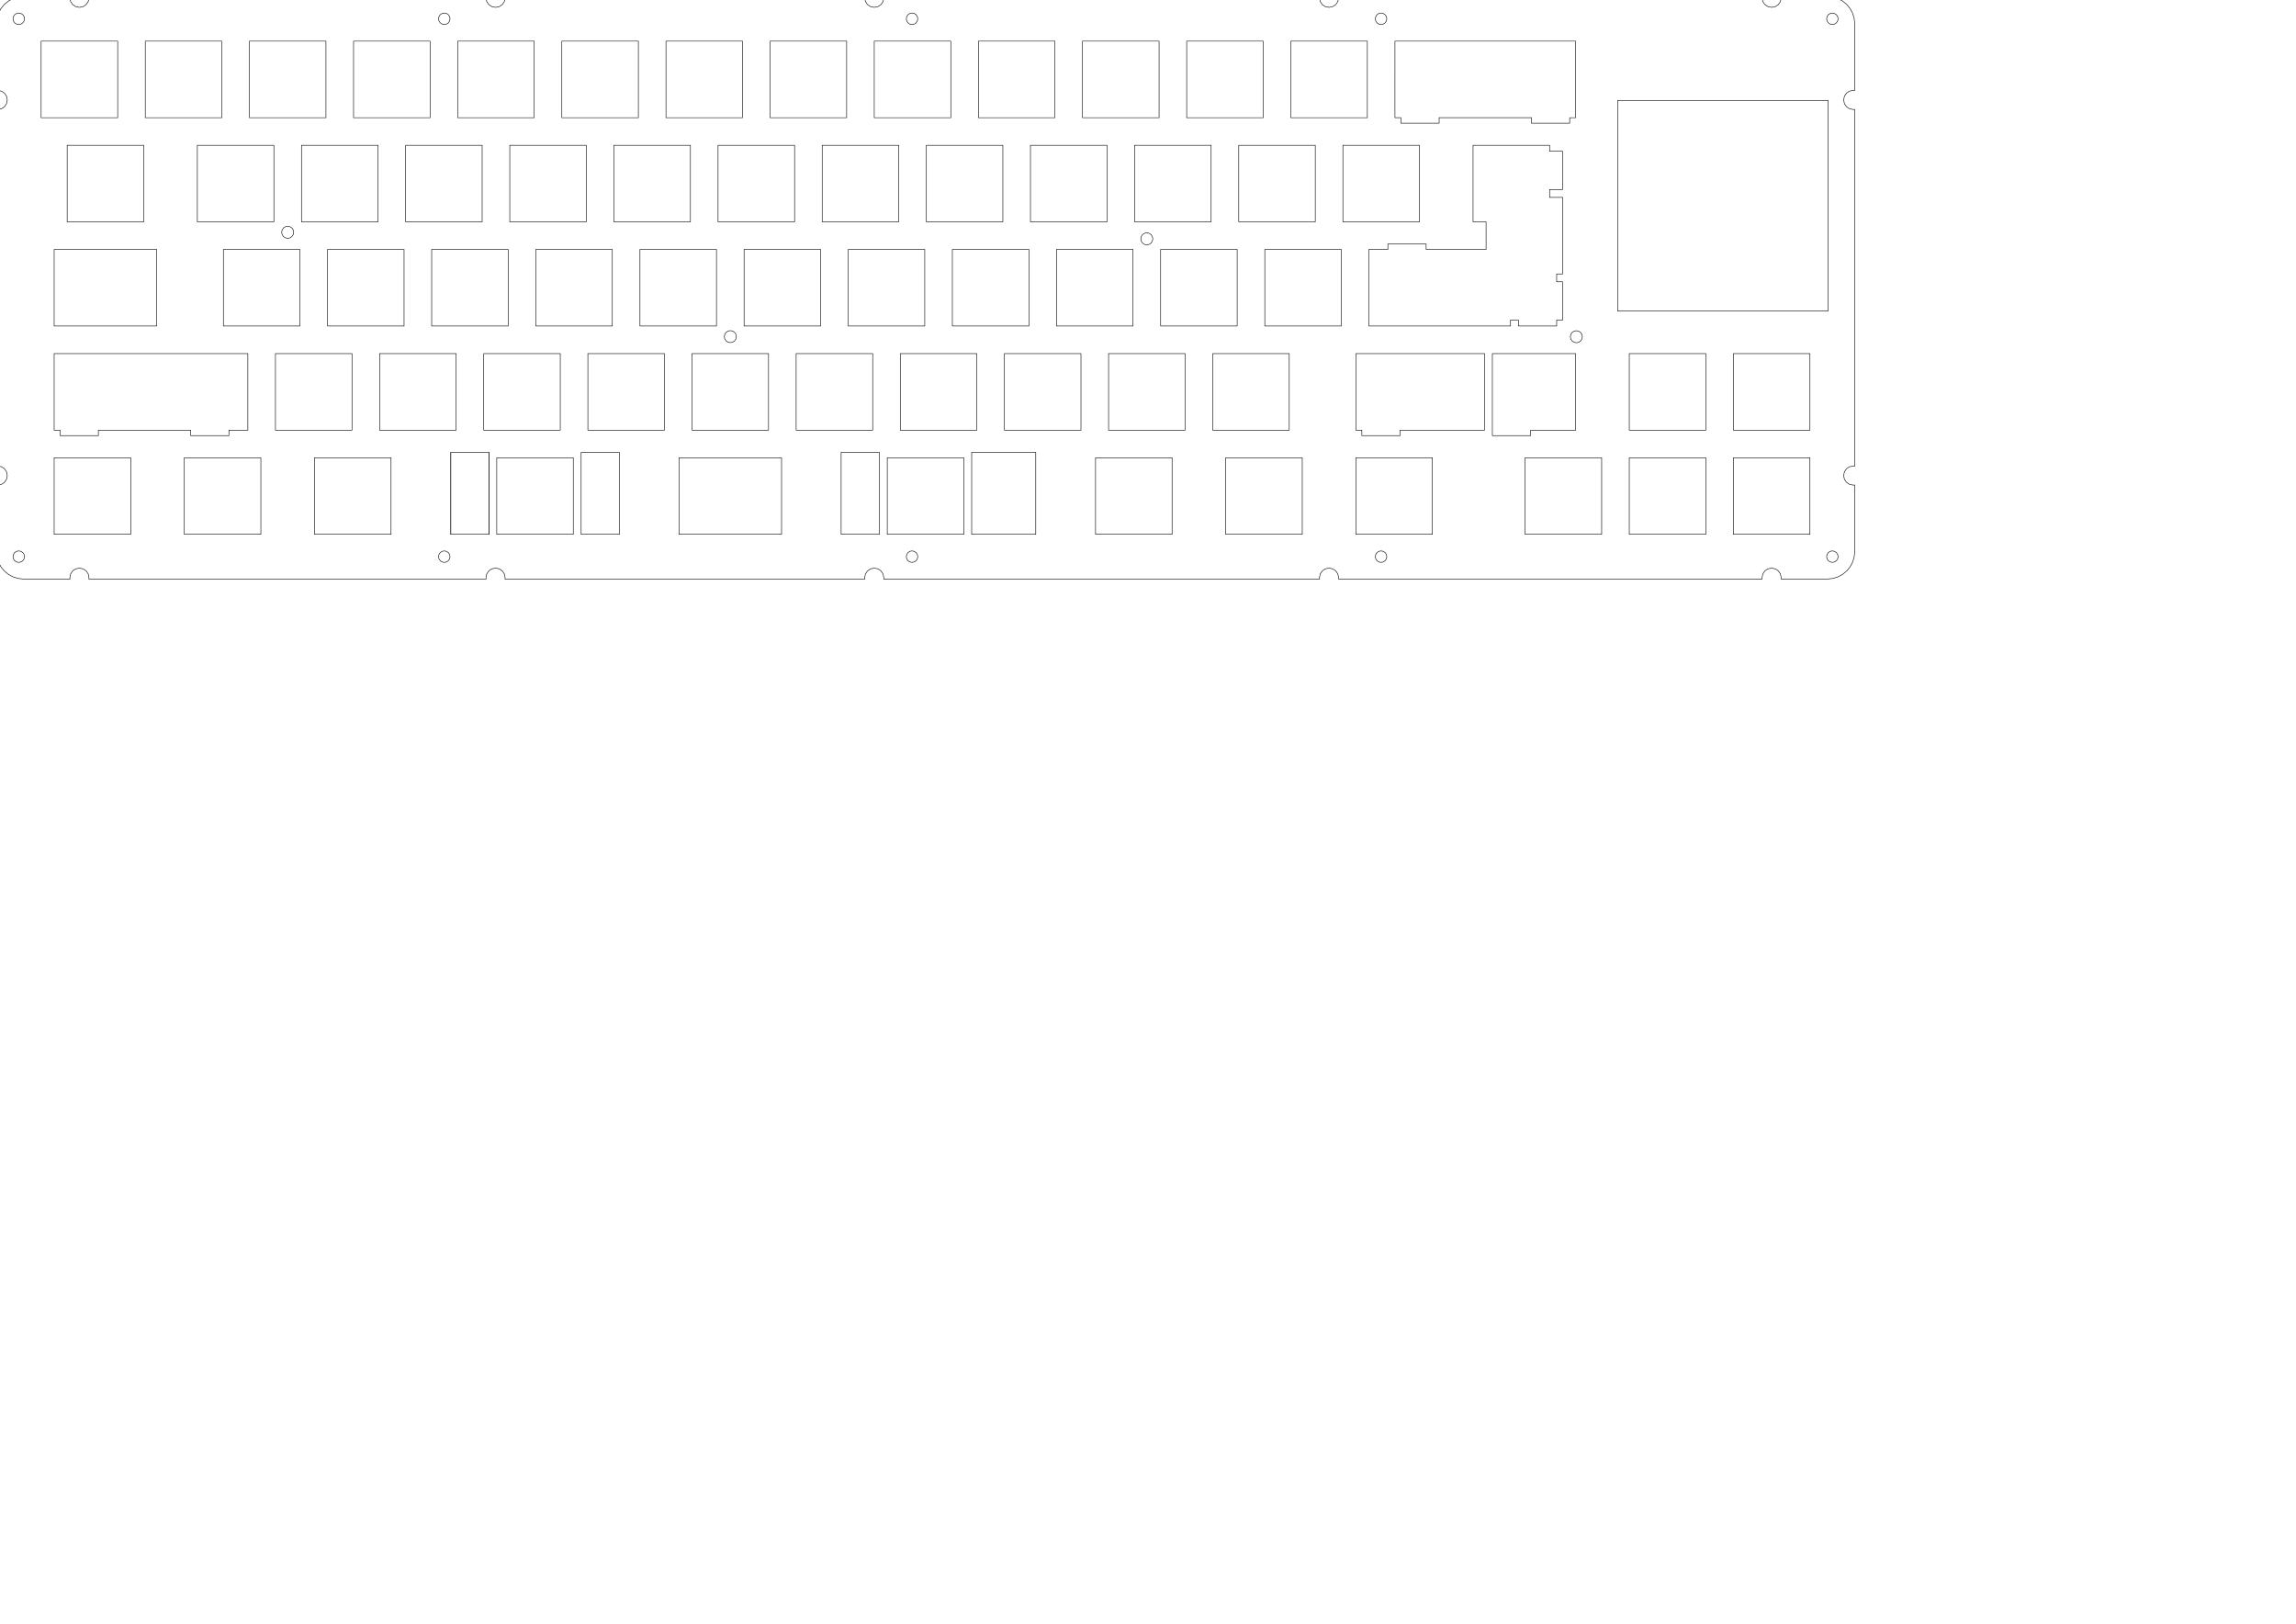
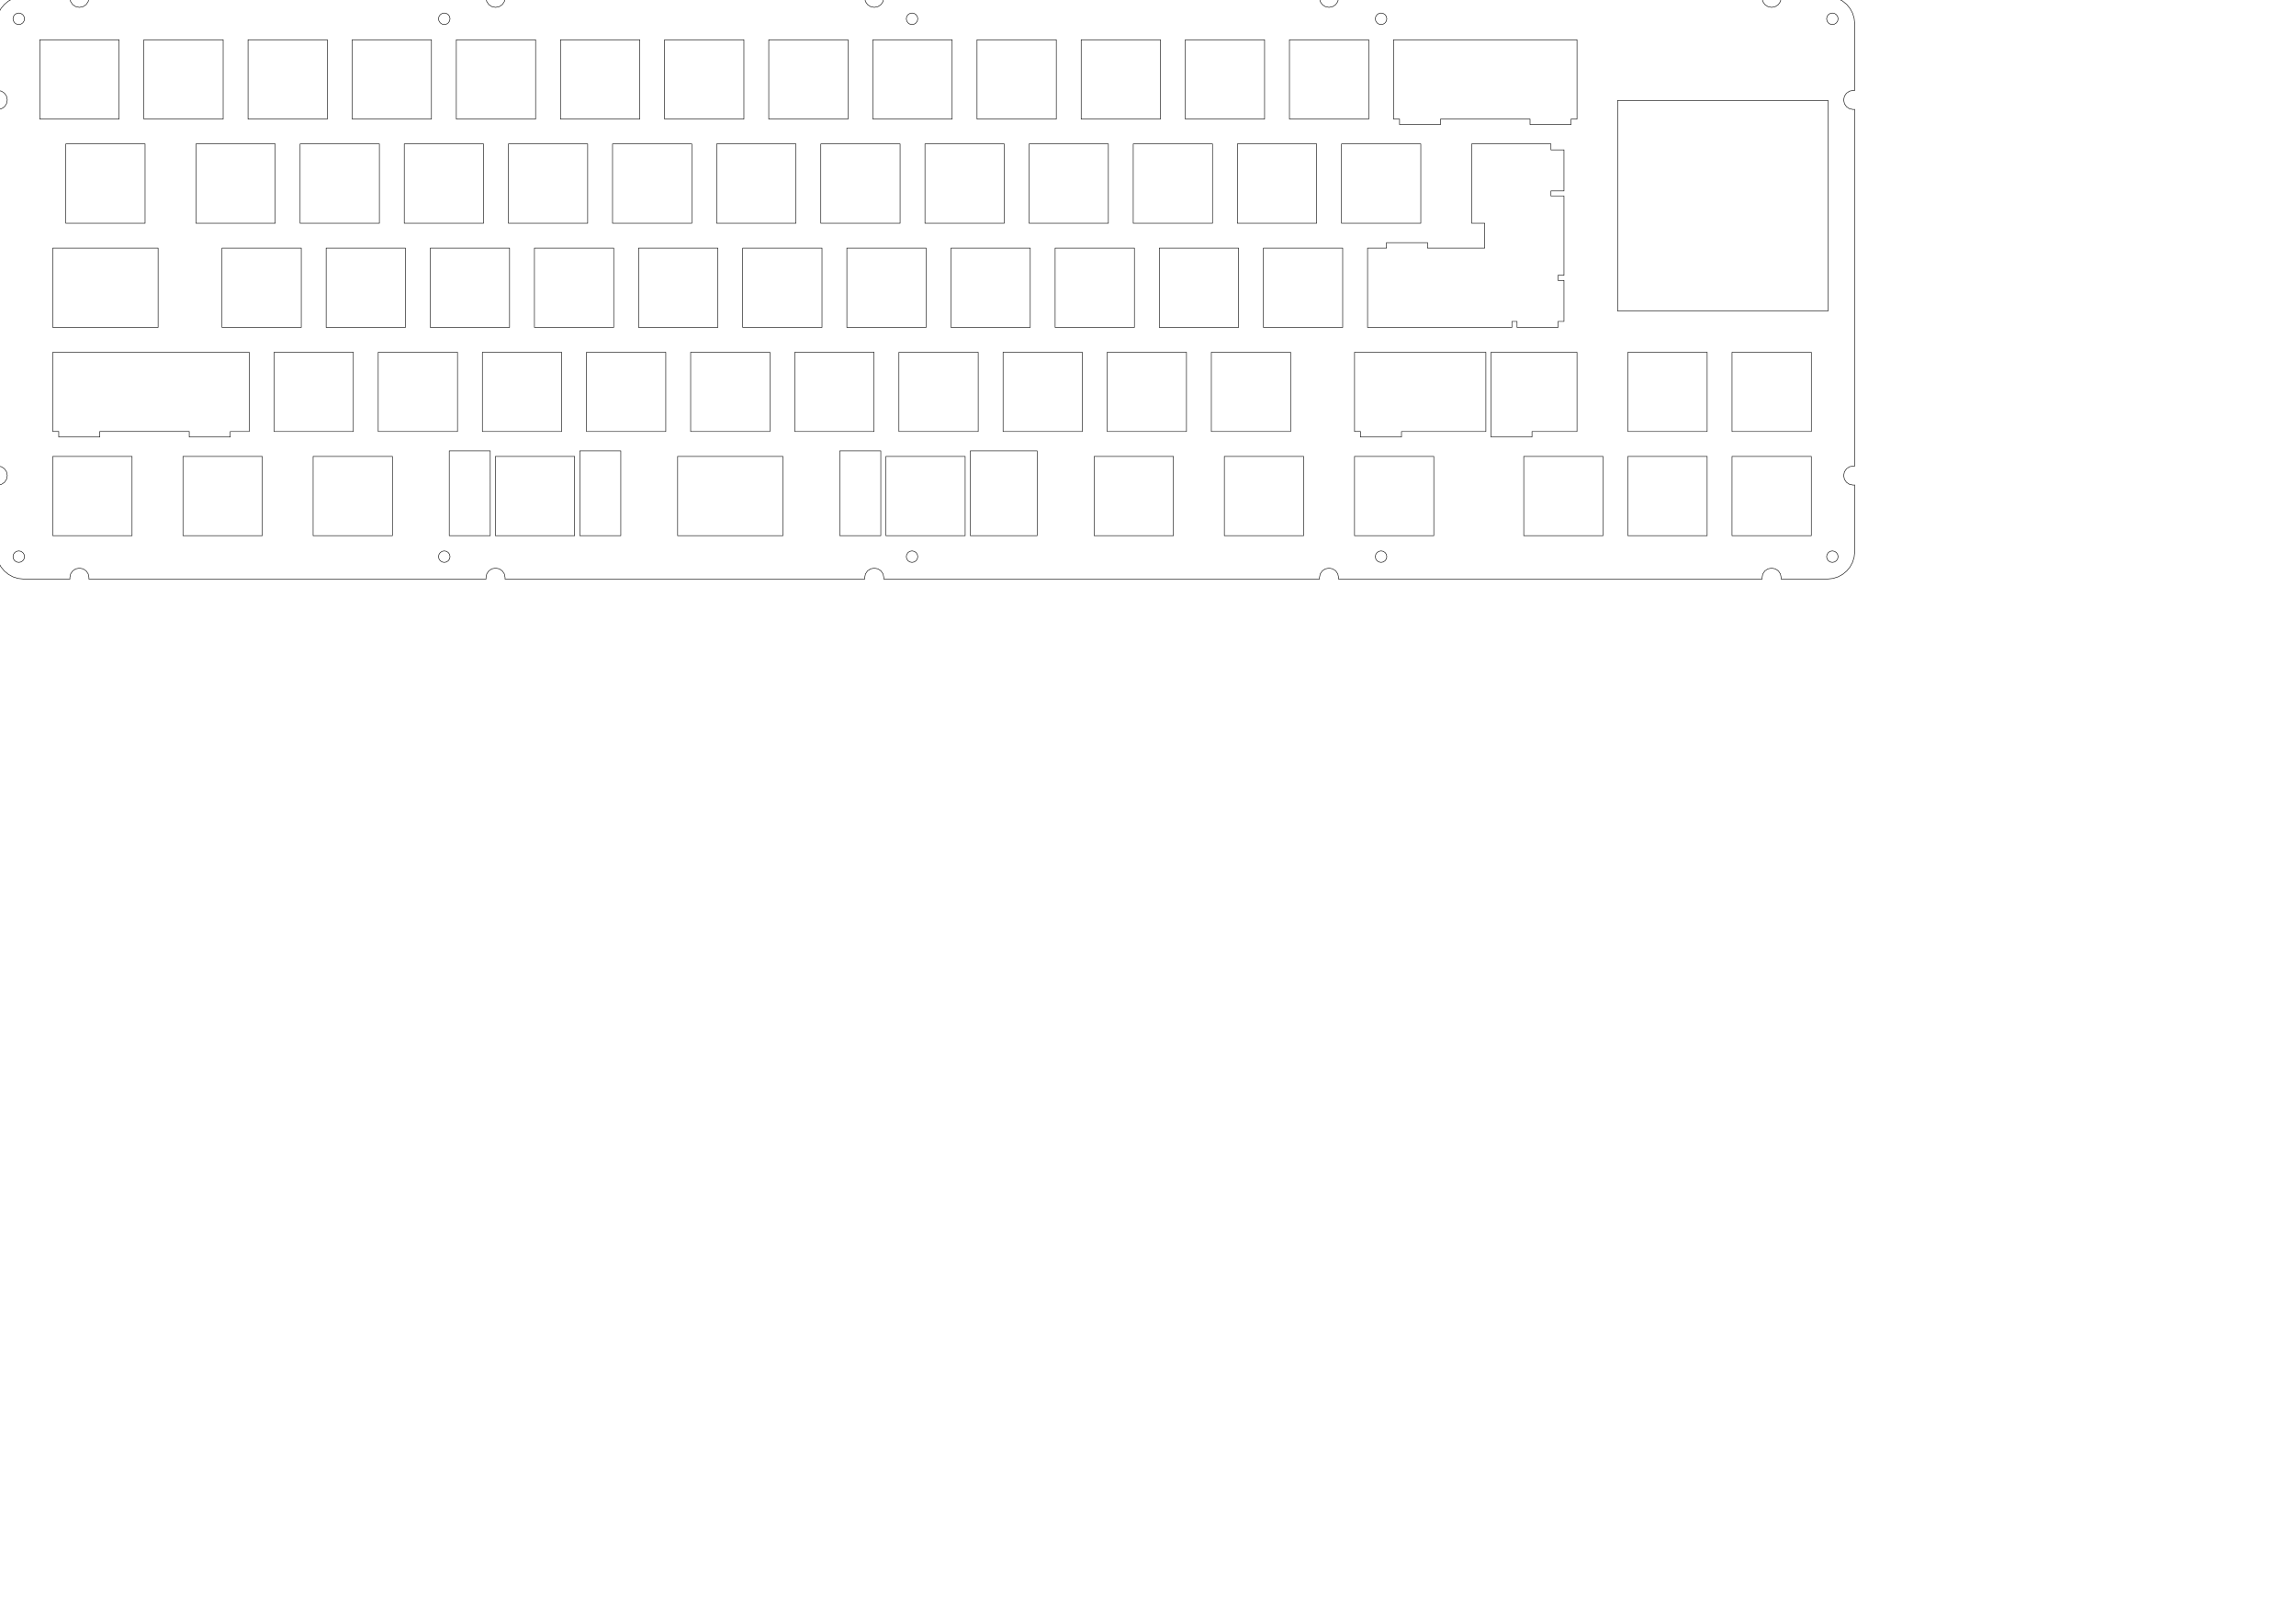
- <svg xmlns="http://www.w3.org/2000/svg" width="420mm" height="297mm" viewBox="0 0 420 297" version="1.1" id="svg136">
+ <svg xmlns="http://www.w3.org/2000/svg" id="svg136" version="1.1" viewBox="0 0 420 297" height="297mm" width="420mm">
  <defs id="defs140">
    </defs>
-   <path d="M 9.907,45.626 H 28.669 V 59.626 H 9.907 Z M 255.175,7.526 h 33.05 V 21.526 h -1.088 v 1 h -7 v -1.001 h -16.877 l 5.3e-4,1.001 h -7 v -1.001 l -1.087,8.47e-4 z m -4.763,38.1 v 14 h 25.906 v -1.088 h 1.438 l 1.5e-4,1.088 h 7 v -1.088 l 1.087,0.001 v -7 h -1.088 v -1.439 l 1.088,7.94e-4 v -14 h -2.382 v -1.439 l 2.382,7.94e-4 v -7 h -2.382 c 0,0 0,-1.087 0,-1.087 h -14 v 14 h 2.381 l 7.9e-4,5.05 h -10.964 l 5.3e-4,-1 h -7 v 1 z m 22.582,34.05 V 64.676 h 15.231 v 14 h -8.231 l 8e-5,1 z M 248.032,78.676 V 64.676 h 23.525 v 14 h -15.439 l 5.3e-4,1 h -7 v -1.001 z m -70.287,4.05 v 15 h 11.725 V 82.726 Z m -53.538,1 h 18.762 v 14 h -18.762 z M 9.907,78.676 V 64.676 H 45.338 v 14 l -3.468,-7.93e-4 9e-5,1.001 h -7 v -1.001 H 17.993 l 6.62e-4,1.001 h -7 v -1.001 z M 7.525,21.526 H 21.525 V 7.526 H 7.525 Z m 19.05,0 H 40.575 V 7.526 H 26.575 Z m 19.05,0 H 59.625 V 7.526 H 45.625 Z m 19.05,0 H 78.675 V 7.526 H 64.675 Z m 19.05,0 H 97.725 V 7.526 H 83.725 Z m 19.05,0 h 14 V 7.526 h -14 z m 19.05,0 h 14 V 7.526 h -14 z m 19.05,0 h 14 V 7.526 h -14 z m 19.05,0 h 14 V 7.526 h -14 z m 19.05,0 h 14 V 7.526 h -14 z m 19.05,0 h 14 V 7.526 h -14 z m 19.05,0 h 14 V 7.526 h -14 z m 19.05,0 h 14 V 7.526 H 236.125 Z M 12.288,40.576 H 26.288 V 26.576 H 12.288 Z m 23.812,0 H 50.1 V 26.576 H 36.1 Z m 19.05,0 H 69.15 V 26.576 H 55.15 Z m 19.05,0 H 88.2 V 26.576 H 74.2 Z m 19.05,0 H 107.25 V 26.576 H 93.25 Z m 19.05,0 h 14 V 26.576 h -14 z m 19.05,0 h 14 V 26.576 h -14 z m 19.05,0 h 14 V 26.576 h -14 z m 19.05,0 h 14 V 26.576 h -14 z m 19.05,0 h 14 V 26.576 h -14 z m 19.05,0 h 14 V 26.576 h -14 z m 19.05,0 h 14 V 26.576 h -14 z m 19.05,0 h 14 V 26.576 h -14 z m -204.787,19.05 H 54.863 V 45.626 H 40.863 Z m 19.05,0 H 73.913 V 45.626 H 59.913 Z m 19.05,0 H 92.963 V 45.626 H 78.963 Z m 19.05,0 H 112.013 V 45.626 H 98.013 Z m 19.05,0 h 14 V 45.626 h -14 z m 19.05,0 h 14 V 45.626 h -14 z m 19.05,0 h 14 V 45.626 h -14 z m 19.05,0 h 14 V 45.626 h -14 z m 19.05,0 h 14 V 45.626 h -14 z m 19.05,0 h 14 V 45.626 h -14 z m 19.05,0 h 14 V 45.626 H 231.363 Z M 50.388,78.676 H 64.388 V 64.676 H 50.388 Z m 19.05,0 H 83.438 V 64.676 H 69.438 Z m 19.05,0 H 102.488 V 64.676 H 88.488 Z m 19.05,0 h 14 V 64.676 h -14 z m 19.05,0 h 14 V 64.676 h -14 z m 19.05,0 h 14 V 64.676 h -14 z m 19.05,0 h 14 V 64.676 h -14 z m 19.05,0 h 14 V 64.676 h -14 z m 19.05,0 h 14 V 64.676 h -14 z m 19.05,0 h 14 V 64.676 h -14 z m 76.2,0 h 14 V 64.676 h -14 z m 19.05,0 h 14 V 64.676 h -14 z M 9.907,97.726 H 23.907 V 83.726 H 9.907 Z m 23.812,0 H 47.719 V 83.726 H 33.719 Z m 23.812,0 H 71.532 V 83.726 H 57.532 Z m 33.337,0 H 104.869 V 83.726 H 90.869 Z m 71.437,0 h 14 V 83.726 h -14 z m 38.1,0 h 14 V 83.726 h -14 z m 23.812,0 h 14 V 83.726 h -14 z m 23.812,0 h 14 V 83.726 h -14 z m 30.956,0 h 14 V 83.726 h -14 z m 19.05,0 h 14 V 83.726 h -14 z m 19.05,0 h 14 V 83.726 h -14 z M 113.307,82.726 h -7 v 15 h 7 z m -23.876,0 h -7 v 15 h 7 z m 71.437,0 h -7 v 15 h 7 z M 7.525,21.526 H 21.525 V 7.526 H 7.525 Z m 19.05,0 H 40.575 V 7.526 H 26.575 Z m 19.05,0 H 59.625 V 7.526 H 45.625 Z m 19.05,0 H 78.675 V 7.526 H 64.675 Z m 19.05,0 H 97.725 V 7.526 H 83.725 Z m 19.05,0 h 14 V 7.526 h -14 z m 19.05,0 h 14 V 7.526 h -14 z m 19.05,0 h 14 V 7.526 h -14 z m 19.05,0 h 14 V 7.526 h -14 z m 19.05,0 h 14 V 7.526 h -14 z m 19.05,0 h 14 V 7.526 h -14 z m 19.05,0 h 14 V 7.526 h -14 z m 19.05,0 h 14 V 7.526 H 236.125 Z M 12.288,40.576 H 26.288 V 26.576 H 12.288 Z m 23.812,0 H 50.1 V 26.576 H 36.1 Z m 19.05,0 H 69.15 V 26.576 H 55.15 Z m 19.05,0 H 88.2 V 26.576 H 74.2 Z m 19.05,0 H 107.25 V 26.576 H 93.25 Z m 19.05,0 h 14 V 26.576 h -14 z m 19.05,0 h 14 V 26.576 h -14 z m 19.05,0 h 14 V 26.576 h -14 z m 19.05,0 h 14 V 26.576 h -14 z m 19.05,0 h 14 V 26.576 h -14 z m 19.05,0 h 14 V 26.576 h -14 z m 19.05,0 h 14 V 26.576 h -14 z m 19.05,0 h 14 V 26.576 h -14 z m -204.787,19.05 H 54.863 V 45.626 H 40.863 Z m 19.05,0 H 73.913 V 45.626 H 59.913 Z m 19.05,0 H 92.963 V 45.626 H 78.963 Z m 19.05,0 H 112.013 V 45.626 H 98.013 Z m 19.05,0 h 14 V 45.626 h -14 z m 19.05,0 h 14 V 45.626 h -14 z m 19.05,0 h 14 V 45.626 h -14 z m 19.05,0 h 14 V 45.626 h -14 z m 19.05,0 h 14 V 45.626 h -14 z m 19.05,0 h 14 V 45.626 h -14 z m 19.05,0 h 14 V 45.626 H 231.363 Z M 50.388,78.676 H 64.388 V 64.676 H 50.388 Z m 19.05,0 H 83.438 V 64.676 H 69.438 Z m 19.05,0 H 102.488 V 64.676 H 88.488 Z m 19.05,0 h 14 V 64.676 h -14 z m 19.05,0 h 14 V 64.676 h -14 z m 19.05,0 h 14 V 64.676 h -14 z m 19.05,0 h 14 V 64.676 h -14 z m 19.05,0 h 14 V 64.676 h -14 z m 19.05,0 h 14 V 64.676 h -14 z m 19.05,0 h 14 V 64.676 h -14 z m 76.2,0 h 14 V 64.676 h -14 z m 19.05,0 h 14 V 64.676 h -14 z M 9.907,97.726 H 23.907 V 83.726 H 9.907 Z m 23.812,0 H 47.719 V 83.726 H 33.719 Z m 23.812,0 H 71.532 V 83.726 H 57.532 Z m 142.875,0 h 14 V 83.726 h -14 z m 23.812,0 h 14 V 83.726 h -14 z m 23.812,0 h 14 V 83.726 h -14 z m 30.956,0 h 14 V 83.726 h -14 z m 19.05,0 h 14 V 83.726 h -14 z m 19.05,0 h 14 V 83.726 h -14 z M 89.469,82.726 h -7 v 15 h 7 z M 289.376,62.008 289.137,62.365 l -0.357,0.238 -0.421,0.084 -0.421,-0.084 -0.357,-0.238 -0.238,-0.357 -0.084,-0.421 0.084,-0.421 0.238,-0.357 0.357,-0.238 0.421,-0.084 0.421,0.084 0.357,0.238 0.239,0.357 0.083,0.421 z m -78.579,-17.904 -0.239,0.357 -0.357,0.238 -0.421,0.084 -0.421,-0.084 -0.356,-0.238 -0.239,-0.357 -0.084,-0.421 0.084,-0.421 0.239,-0.357 0.356,-0.238 0.421,-0.084 0.421,0.084 0.357,0.238 0.239,0.357 0.083,0.421 z M 134.612,61.995 l -0.235,0.35 -0.35,0.236 -0.428,0.086 -0.421,-0.084 -0.357,-0.238 -0.238,-0.357 -0.084,-0.421 0.084,-0.421 0.238,-0.357 0.357,-0.238 0.421,-0.084 0.428,0.086 0.35,0.236 0.235,0.35 0.087,0.428 z M 53.643,42.905 53.404,43.262 53.048,43.5 52.627,43.584 52.206,43.5 l -0.357,-0.238 -0.238,-0.357 -0.084,-0.421 0.084,-0.421 0.238,-0.357 0.357,-0.238 0.421,-0.084 0.421,0.084 0.357,0.238 0.238,0.357 0.084,0.421 z m 38.756,-43.306 -0.137,0.681 -0.375,0.556 -0.556,0.375 -0.681,0.138 -0.681,-0.138 -0.556,-0.375 -0.375,-0.556 -0.138,-0.681 0.017,-0.255 H 16.459 l -0.185,0.199 0.004,0.056 -0.138,0.681 -0.375,0.556 -0.556,0.375 -0.681,0.138 -0.681,-0.138 -0.556,-0.375 -0.375,-0.556 -0.138,-0.681 0.004,-0.056 -0.187,-0.2 H 4.332 L 3.325,-0.555 2.386,-0.264 1.537,0.197 0.797,0.808 0.186,1.548 l -0.461,0.849 -0.291,0.939 -0.102,1.008 V 16.546 l 0.253,-0.016 0.681,0.138 0.556,0.375 0.375,0.556 0.138,0.681 -0.138,0.681 -0.375,0.556 -0.556,0.375 -0.681,0.138 -0.253,-0.017 v 65.23 l 0.253,-0.015 0.681,0.137 0.556,0.375 0.375,0.556 0.138,0.681 -0.138,0.681 -0.375,0.556 -0.556,0.375 -0.681,0.137 -0.253,-0.024 v 12.199 l 0.102,1.008 0.291,0.938 0.461,0.85 0.611,0.74 0.74,0.61 0.849,0.461 0.939,0.291 1.008,0.102 H 12.798 l -0.02,-0.244 0.138,-0.682 0.375,-0.556 0.556,-0.375 0.681,-0.137 0.681,0.137 0.556,0.375 0.375,0.556 0.138,0.682 -0.018,0.244 h 72.655 l -0.015,-0.244 0.137,-0.682 0.374,-0.56 0.555,-0.378 0.681,-0.138 0.682,0.138 0.557,0.378 0.376,0.56 0.138,0.682 -0.018,0.244 H 158.192 l -0.017,-0.244 0.138,-0.681 0.375,-0.556 0.556,-0.375 0.681,-0.138 0.681,0.138 0.557,0.375 0.375,0.556 0.137,0.681 -0.015,0.244 h 79.723 l -0.021,-0.244 0.137,-0.681 0.375,-0.556 0.556,-0.375 0.682,-0.138 0.681,0.138 0.556,0.375 0.375,0.556 0.138,0.681 -0.011,0.244 h 77.494 l -0.02,-0.244 0.137,-0.681 0.375,-0.556 0.557,-0.375 0.681,-0.138 0.681,0.138 0.556,0.375 0.375,0.556 0.138,0.681 -0.015,0.244 h 8.463 l 1.007,-0.102 0.939,-0.291 0.849,-0.461 0.74,-0.61 0.611,-0.74 0.461,-0.85 0.291,-0.938 0.102,-1.008 V 88.708 l -0.267,0.019 -0.681,-0.137 -0.556,-0.375 -0.375,-0.556 -0.138,-0.681 0.138,-0.681 0.375,-0.556 0.556,-0.375 0.681,-0.137 0.267,0.017 V 20.01 l -0.267,0.019 -0.681,-0.138 -0.556,-0.375 -0.375,-0.556 -0.138,-0.681 0.138,-0.681 0.375,-0.556 0.556,-0.375 0.681,-0.138 0.267,0.015 V 4.343 l -0.102,-1.008 -0.291,-0.939 -0.461,-0.849 -0.611,-0.74 -0.74,-0.611 -0.849,-0.461 -0.939,-0.291 -1.007,-0.102 h -8.466 l 0.018,0.255 -0.138,0.681 -0.375,0.556 -0.556,0.375 -0.681,0.138 -0.681,-0.138 -0.557,-0.375 -0.375,-0.556 -0.137,-0.681 0.021,-0.255 -77.499,-8.1e-5 0.014,0.255 -0.137,0.681 -0.375,0.556 -0.556,0.375 -0.681,0.138 -0.682,-0.138 -0.556,-0.375 -0.375,-0.556 -0.137,-0.681 0.02,-0.255 H 161.659 l 0.016,0.255 -0.137,0.681 -0.375,0.556 -0.557,0.375 -0.681,0.138 -0.681,-0.138 -0.556,-0.375 -0.375,-0.556 -0.138,-0.681 0.021,-0.254 -65.816,-0.001 z M 334.402,56.883 H 295.904 V 18.374 H 334.402 Z M 167.577,102.553 l -0.333,0.225 -0.409,0.082 -0.409,-0.082 -0.334,-0.225 -0.225,-0.334 -0.082,-0.409 0.082,-0.409 0.225,-0.333 0.334,-0.225 0.409,-0.083 0.409,0.083 0.333,0.225 0.225,0.333 0.083,0.409 -0.083,0.409 z m 0,-98.376 -0.333,0.225 -0.409,0.083 -0.409,-0.083 -0.334,-0.225 -0.225,-0.334 -0.082,-0.409 0.082,-0.409 0.225,-0.334 0.334,-0.225 0.409,-0.083 0.409,0.083 0.333,0.225 0.225,0.334 0.083,0.409 -0.083,0.409 z m 85.799,98.376 -0.333,0.225 -0.409,0.082 -0.409,-0.082 -0.334,-0.225 -0.225,-0.334 -0.082,-0.409 0.082,-0.409 0.225,-0.333 0.334,-0.225 0.409,-0.083 0.409,0.083 0.333,0.225 0.225,0.333 0.083,0.409 -0.083,0.409 z m 0,-98.376 -0.333,0.225 -0.409,0.083 -0.409,-0.083 -0.334,-0.225 -0.225,-0.334 -0.082,-0.409 0.082,-0.409 0.225,-0.334 0.334,-0.225 0.409,-0.083 0.409,0.083 0.333,0.225 0.225,0.334 0.083,0.409 -0.083,0.409 z M 82.015,102.553 l -0.334,0.225 -0.409,0.082 -0.402,-0.08 -0.341,-0.227 -0.228,-0.341 -0.08,-0.402 0.08,-0.402 0.228,-0.34 0.341,-0.228 0.402,-0.08 0.409,0.083 0.334,0.225 0.225,0.333 0.083,0.409 -0.083,0.409 z m 0,-98.376 -0.334,0.225 -0.409,0.083 -0.402,-0.08 -0.341,-0.228 -0.228,-0.341 -0.08,-0.402 0.08,-0.402 0.228,-0.341 0.341,-0.228 0.402,-0.08 0.409,0.083 0.334,0.225 0.225,0.334 0.083,0.409 -0.083,0.409 z M 335.927,102.553 l -0.333,0.225 -0.409,0.082 -0.409,-0.082 -0.333,-0.225 -0.225,-0.334 -0.083,-0.409 0.083,-0.409 0.225,-0.333 0.333,-0.225 0.409,-0.083 0.409,0.083 0.333,0.225 0.226,0.333 0.082,0.409 -0.082,0.409 z m 0,-98.376 -0.333,0.225 -0.409,0.083 -0.409,-0.083 -0.333,-0.225 -0.225,-0.334 -0.083,-0.409 0.083,-0.409 0.225,-0.334 0.333,-0.225 0.409,-0.083 0.409,0.083 0.333,0.225 0.226,0.334 0.082,0.409 -0.082,0.409 z M 4.172,102.553 3.839,102.778 l -0.409,0.082 -0.409,-0.082 -0.334,-0.225 -0.225,-0.334 -0.083,-0.409 0.083,-0.409 0.225,-0.333 0.334,-0.225 0.409,-0.083 0.409,0.083 0.334,0.225 0.225,0.333 0.083,0.409 -0.083,0.409 z m 0,-98.376 -0.334,0.225 -0.409,0.083 -0.402,-0.08 -0.341,-0.228 -0.228,-0.341 -0.08,-0.402 0.083,-0.409 0.225,-0.334 0.334,-0.225 0.409,-0.083 0.409,0.083 0.334,0.225 0.225,0.334 0.083,0.409 -0.083,0.409 z" style="display:inline;fill:none;stroke:#000000;stroke-width:0.1;stroke-linecap:butt;stroke-linejoin:miter;stroke-miterlimit:4;stroke-dasharray:none;stroke-opacity:1" id="path874-8" />
+   <path d="m 250.163,45.376 v 14.5 h 26.406 v -1.087 h 0.938 l 1.5e-4,1.087 h 7.5 v -1.087 l 1.087,-1.35e-4 v -7.5 h -1.088 v -0.939 l 1.088,5.29e-4 V 35.851 h -2.382 v -0.938 l 2.382,5.3e-4 v -7.5 h -2.382 v -1.087 h -14.5 v 14.5 h 2.381 V 45.372 H 261.13 l 5.3e-4,-0.996 h -7.499 v 0.999 z M 254.925,7.276 h 33.55 V 21.776 h -1.088 v 1 h -7.5 v -1.001 h -16.376 l 5.3e-4,1.001 h -7.499 v -1.001 l -1.087,6.35e-4 z M 272.745,79.926 V 64.426 h 15.731 v 14.5 h -8.232 v 1 z m -24.963,-1 V 64.426 h 24.025 v 14.5 h -15.438 l 5.3e-4,1 h -7.5 V 78.924 Z M 9.657,64.426 H 45.588 v 14.5 h -3.468 l -1.35e-4,1 H 34.62 V 78.925 H 18.243 l 4.5e-4,1.001 H 10.744 v -1.001 l -1.087,5.29e-4 z m 167.838,18.05 h 12.225 v 15.5 h -12.225 z m -53.538,1 h 19.262 v 14.5 H 123.957 Z M 9.657,45.376 l 19.262,-3e-6 V 59.876 H 9.657 Z M 7.275,21.776 H 21.776 V 7.276 H 7.275 Z m 19.05,0 h 14.5 V 7.276 h -14.5 z m 19.05,0 H 59.875 V 7.276 H 45.375 Z m 19.05,0 H 78.925 V 7.276 H 64.425 Z m 19.05,0 h 14.5 V 7.276 h -14.5 z m 19.05,0 h 14.5 V 7.276 h -14.5 z m 38.1,0 h 14.5 V 7.276 H 140.625 Z m 19.05,0 h 14.5 V 7.276 h -14.5 z m 19.05,0 h 14.5 V 7.276 h -14.5 z m 19.05,0 h 14.5 V 7.276 h -14.5 z m 19.05,0 h 14.5 V 7.276 h -14.5 z m 19.05,0 h 14.5 V 7.276 h -14.5 z M 12.038,40.826 h 14.5 v -14.5 H 12.038 Z m 23.812,0 h 14.5 v -14.5 H 35.85 Z m 19.05,0 h 14.5 v -14.5 H 54.9 Z m 19.05,0 h 14.5 v -14.5 H 73.95 Z m 19.05,0 H 107.501 v -14.5 H 93 Z m 19.05,0 h 14.5 v -14.5 h -14.5 z m 19.05,0 h 14.5 v -14.5 H 131.101 Z m 19.05,0 h 14.5 v -14.5 h -14.5 z m 19.05,0 h 14.5 v -14.5 h -14.5 z m 19.05,0 h 14.5 v -14.5 h -14.5 z m 19.05,0 h 14.5 v -14.5 h -14.5 z m 19.05,0 h 14.5 v -14.5 h -14.5 z m 19.05,0 h 14.5 v -14.5 h -14.5 z m -204.787,19.05 H 55.113 V 45.376 H 40.613 Z m 38.1,0 H 93.213 V 45.376 H 78.713 Z m 19.05,0 H 112.263 V 45.376 H 97.763 Z m 19.05,0 h 14.5 V 45.376 h -14.5 z m 19.05,0 h 14.5 V 45.376 H 135.863 Z m 19.05,0 h 14.5 V 45.376 h -14.5 z m 19.05,0 h 14.5 V 45.376 h -14.5 z m 19.05,0 h 14.5 V 45.376 h -14.5 z m 19.05,0 h 14.5 V 45.376 h -14.5 z m 19.05,0 h 14.5 V 45.376 h -14.5 z m -180.975,19.05 H 64.638 V 64.426 H 50.138 Z m 19.05,0 H 83.688 V 64.426 H 69.188 Z m 19.05,0 H 102.738 V 64.426 H 88.238 Z m 19.05,0 h 14.5 V 64.426 h -14.5 z m 19.05,0 h 14.5 V 64.426 H 126.338 Z m 19.05,0 h 14.5 V 64.426 h -14.5 z m 19.05,0 h 14.5 V 64.426 h -14.5 z m 19.05,0 h 14.5 V 64.426 h -14.5 z m 19.05,0 h 14.5 V 64.426 h -14.5 z m 19.05,0 h 14.5 V 64.426 h -14.5 z m 76.2,0 h 14.5 V 64.426 h -14.5 z m 19.05,0 h 14.5 V 64.426 H 316.838 Z M 9.657,97.976 H 24.157 V 83.476 H 9.657 Z m 23.812,0 h 14.5 V 83.476 h -14.5 z m 23.812,0 H 71.782 V 83.476 H 57.282 Z m 33.337,0 H 105.119 V 83.476 H 90.619 Z m 71.437,0 h 14.5 V 83.476 h -14.5 z m 38.1,0 h 14.5 V 83.476 h -14.5 z m 23.812,0 h 14.5 V 83.476 h -14.5 z m 23.812,0 h 14.5 V 83.476 h -14.5 z m 30.956,0 h 14.5 V 83.476 h -14.5 z m 19.05,0 h 14.5 V 83.476 h -14.5 z m 19.05,0 h 14.5 V 83.476 H 316.838 Z M 59.663,59.876 H 74.163 V 45.376 H 59.663 Z M 121.576,21.776 h 14.5 V 7.276 h -14.5 z m -8.018,60.7 h -7.5 V 97.976 h 7.5 z m -23.876,0 H 82.181 V 97.976 h 7.5 z m 71.438,0 h -7.5 V 97.976 h 7.5 z m -68.72,-82.878 -0.137,0.681 -0.375,0.556 -0.556,0.375 -0.681,0.138 -0.681,-0.138 -0.556,-0.375 -0.375,-0.556 -0.138,-0.681 0.017,-0.255 H 16.459 l -0.185,0.199 0.004,0.056 -0.138,0.681 -0.375,0.556 -0.556,0.375 -0.681,0.138 -0.681,-0.138 -0.556,-0.375 -0.375,-0.556 -0.138,-0.681 0.004,-0.056 -0.187,-0.2 H 4.332 L 3.325,-0.555 2.386,-0.264 1.537,0.197 0.797,0.808 0.186,1.548 l -0.461,0.849 -0.291,0.939 -0.102,1.008 V 16.546 l 0.253,-0.016 0.681,0.138 0.556,0.375 0.375,0.556 0.138,0.681 -0.138,0.681 -0.375,0.556 -0.556,0.375 -0.681,0.138 -0.253,-0.017 v 65.23 l 0.253,-0.015 0.681,0.137 0.556,0.375 0.375,0.556 0.138,0.681 -0.138,0.681 -0.375,0.556 -0.556,0.375 -0.681,0.137 -0.253,-0.024 v 12.199 l 0.102,1.008 0.291,0.938 0.461,0.85 0.611,0.74 0.74,0.61 0.849,0.461 0.939,0.291 1.008,0.102 H 12.798 l -0.02,-0.244 0.138,-0.682 0.375,-0.556 0.556,-0.375 0.681,-0.137 0.681,0.137 0.556,0.375 0.375,0.556 0.138,0.682 -0.018,0.244 h 72.655 l -0.015,-0.244 0.137,-0.682 0.374,-0.56 0.555,-0.378 0.681,-0.138 0.682,0.138 0.557,0.378 0.376,0.56 0.138,0.682 -0.018,0.244 H 158.192 l -0.017,-0.244 0.138,-0.681 0.375,-0.556 0.556,-0.375 0.681,-0.138 0.681,0.138 0.557,0.375 0.375,0.556 0.137,0.681 -0.015,0.244 h 79.723 l -0.021,-0.244 0.137,-0.681 0.375,-0.556 0.556,-0.375 0.682,-0.138 0.681,0.138 0.556,0.375 0.375,0.556 0.138,0.681 -0.011,0.244 h 77.494 l -0.02,-0.244 0.137,-0.681 0.375,-0.556 0.557,-0.375 0.681,-0.138 0.681,0.138 0.556,0.375 0.375,0.556 0.138,0.681 -0.015,0.244 h 8.463 l 1.007,-0.102 0.939,-0.291 0.849,-0.461 0.74,-0.61 0.611,-0.74 0.461,-0.85 0.291,-0.938 0.102,-1.008 V 88.708 l -0.267,0.019 -0.681,-0.137 -0.556,-0.375 -0.375,-0.556 -0.138,-0.681 0.138,-0.681 0.375,-0.556 0.556,-0.375 0.681,-0.137 0.267,0.017 V 20.01 l -0.267,0.019 -0.681,-0.138 -0.556,-0.375 -0.375,-0.556 -0.138,-0.681 0.138,-0.681 0.375,-0.556 0.556,-0.375 0.681,-0.138 0.267,0.015 V 4.343 l -0.102,-1.008 -0.291,-0.939 -0.461,-0.849 -0.611,-0.74 -0.74,-0.611 -0.849,-0.461 -0.939,-0.291 -1.007,-0.102 h -8.466 l 0.018,0.255 -0.138,0.681 -0.375,0.556 -0.556,0.375 -0.681,0.138 -0.681,-0.138 -0.557,-0.375 -0.375,-0.556 -0.137,-0.681 0.021,-0.255 -77.499,-8.1e-5 0.014,0.255 -0.137,0.681 -0.375,0.556 -0.556,0.375 -0.681,0.138 -0.682,-0.138 -0.556,-0.375 -0.375,-0.556 -0.137,-0.681 0.02,-0.255 H 161.659 l 0.016,0.255 -0.137,0.681 -0.375,0.556 -0.557,0.375 -0.681,0.138 -0.681,-0.138 -0.556,-0.375 -0.375,-0.556 -0.138,-0.681 0.021,-0.254 -65.816,-0.001 z M 334.402,56.883 H 295.904 V 18.374 H 334.402 Z M 167.577,102.553 l -0.333,0.225 -0.409,0.082 -0.409,-0.082 -0.334,-0.225 -0.225,-0.334 -0.082,-0.409 0.082,-0.409 0.225,-0.333 0.334,-0.225 0.409,-0.083 0.409,0.083 0.333,0.225 0.225,0.333 0.083,0.409 -0.083,0.409 z m 0,-98.376 -0.333,0.225 -0.409,0.083 -0.409,-0.083 -0.334,-0.225 -0.225,-0.334 -0.082,-0.409 0.082,-0.409 0.225,-0.334 0.334,-0.225 0.409,-0.083 0.409,0.083 0.333,0.225 0.225,0.334 0.083,0.409 -0.083,0.409 z m 85.799,98.376 -0.333,0.225 -0.409,0.082 -0.409,-0.082 -0.334,-0.225 -0.225,-0.334 -0.082,-0.409 0.082,-0.409 0.225,-0.333 0.334,-0.225 0.409,-0.083 0.409,0.083 0.333,0.225 0.225,0.333 0.083,0.409 -0.083,0.409 z m 0,-98.376 -0.333,0.225 -0.409,0.083 -0.409,-0.083 -0.334,-0.225 -0.225,-0.334 -0.082,-0.409 0.082,-0.409 0.225,-0.334 0.334,-0.225 0.409,-0.083 0.409,0.083 0.333,0.225 0.225,0.334 0.083,0.409 -0.083,0.409 z M 82.015,102.553 l -0.334,0.225 -0.409,0.082 -0.402,-0.08 -0.341,-0.227 -0.228,-0.341 -0.08,-0.402 0.08,-0.402 0.228,-0.34 0.341,-0.228 0.402,-0.08 0.409,0.083 0.334,0.225 0.225,0.333 0.083,0.409 -0.083,0.409 z m 0,-98.376 -0.334,0.225 -0.409,0.083 -0.402,-0.08 -0.341,-0.228 -0.228,-0.341 -0.08,-0.402 0.08,-0.402 0.228,-0.341 0.341,-0.228 0.402,-0.08 0.409,0.083 0.334,0.225 0.225,0.334 0.083,0.409 -0.083,0.409 z M 335.927,102.553 l -0.333,0.225 -0.409,0.082 -0.409,-0.082 -0.333,-0.225 -0.225,-0.334 -0.083,-0.409 0.083,-0.409 0.225,-0.333 0.333,-0.225 0.409,-0.083 0.409,0.083 0.333,0.225 0.226,0.333 0.082,0.409 -0.082,0.409 z m 0,-98.376 -0.333,0.225 -0.409,0.083 -0.409,-0.083 -0.333,-0.225 -0.225,-0.334 -0.083,-0.409 0.083,-0.409 0.225,-0.334 0.333,-0.225 0.409,-0.083 0.409,0.083 0.333,0.225 0.226,0.334 0.082,0.409 -0.082,0.409 z M 4.172,102.553 3.839,102.778 l -0.409,0.082 -0.409,-0.082 -0.334,-0.225 -0.225,-0.334 -0.083,-0.409 0.083,-0.409 0.225,-0.333 0.334,-0.225 0.409,-0.083 0.409,0.083 0.334,0.225 0.225,0.333 0.083,0.409 -0.083,0.409 z m 0,-98.376 -0.334,0.225 -0.409,0.083 -0.402,-0.08 -0.341,-0.228 -0.228,-0.341 -0.08,-0.402 0.083,-0.409 0.225,-0.334 0.334,-0.225 0.409,-0.083 0.409,0.083 0.334,0.225 0.225,0.334 0.083,0.409 -0.083,0.409 z" style="display:inline;fill:none;stroke:#000000;stroke-width:0.1;stroke-linecap:butt;stroke-linejoin:miter;stroke-miterlimit:4;stroke-dasharray:none;stroke-opacity:1" id="path856" />
</svg>
